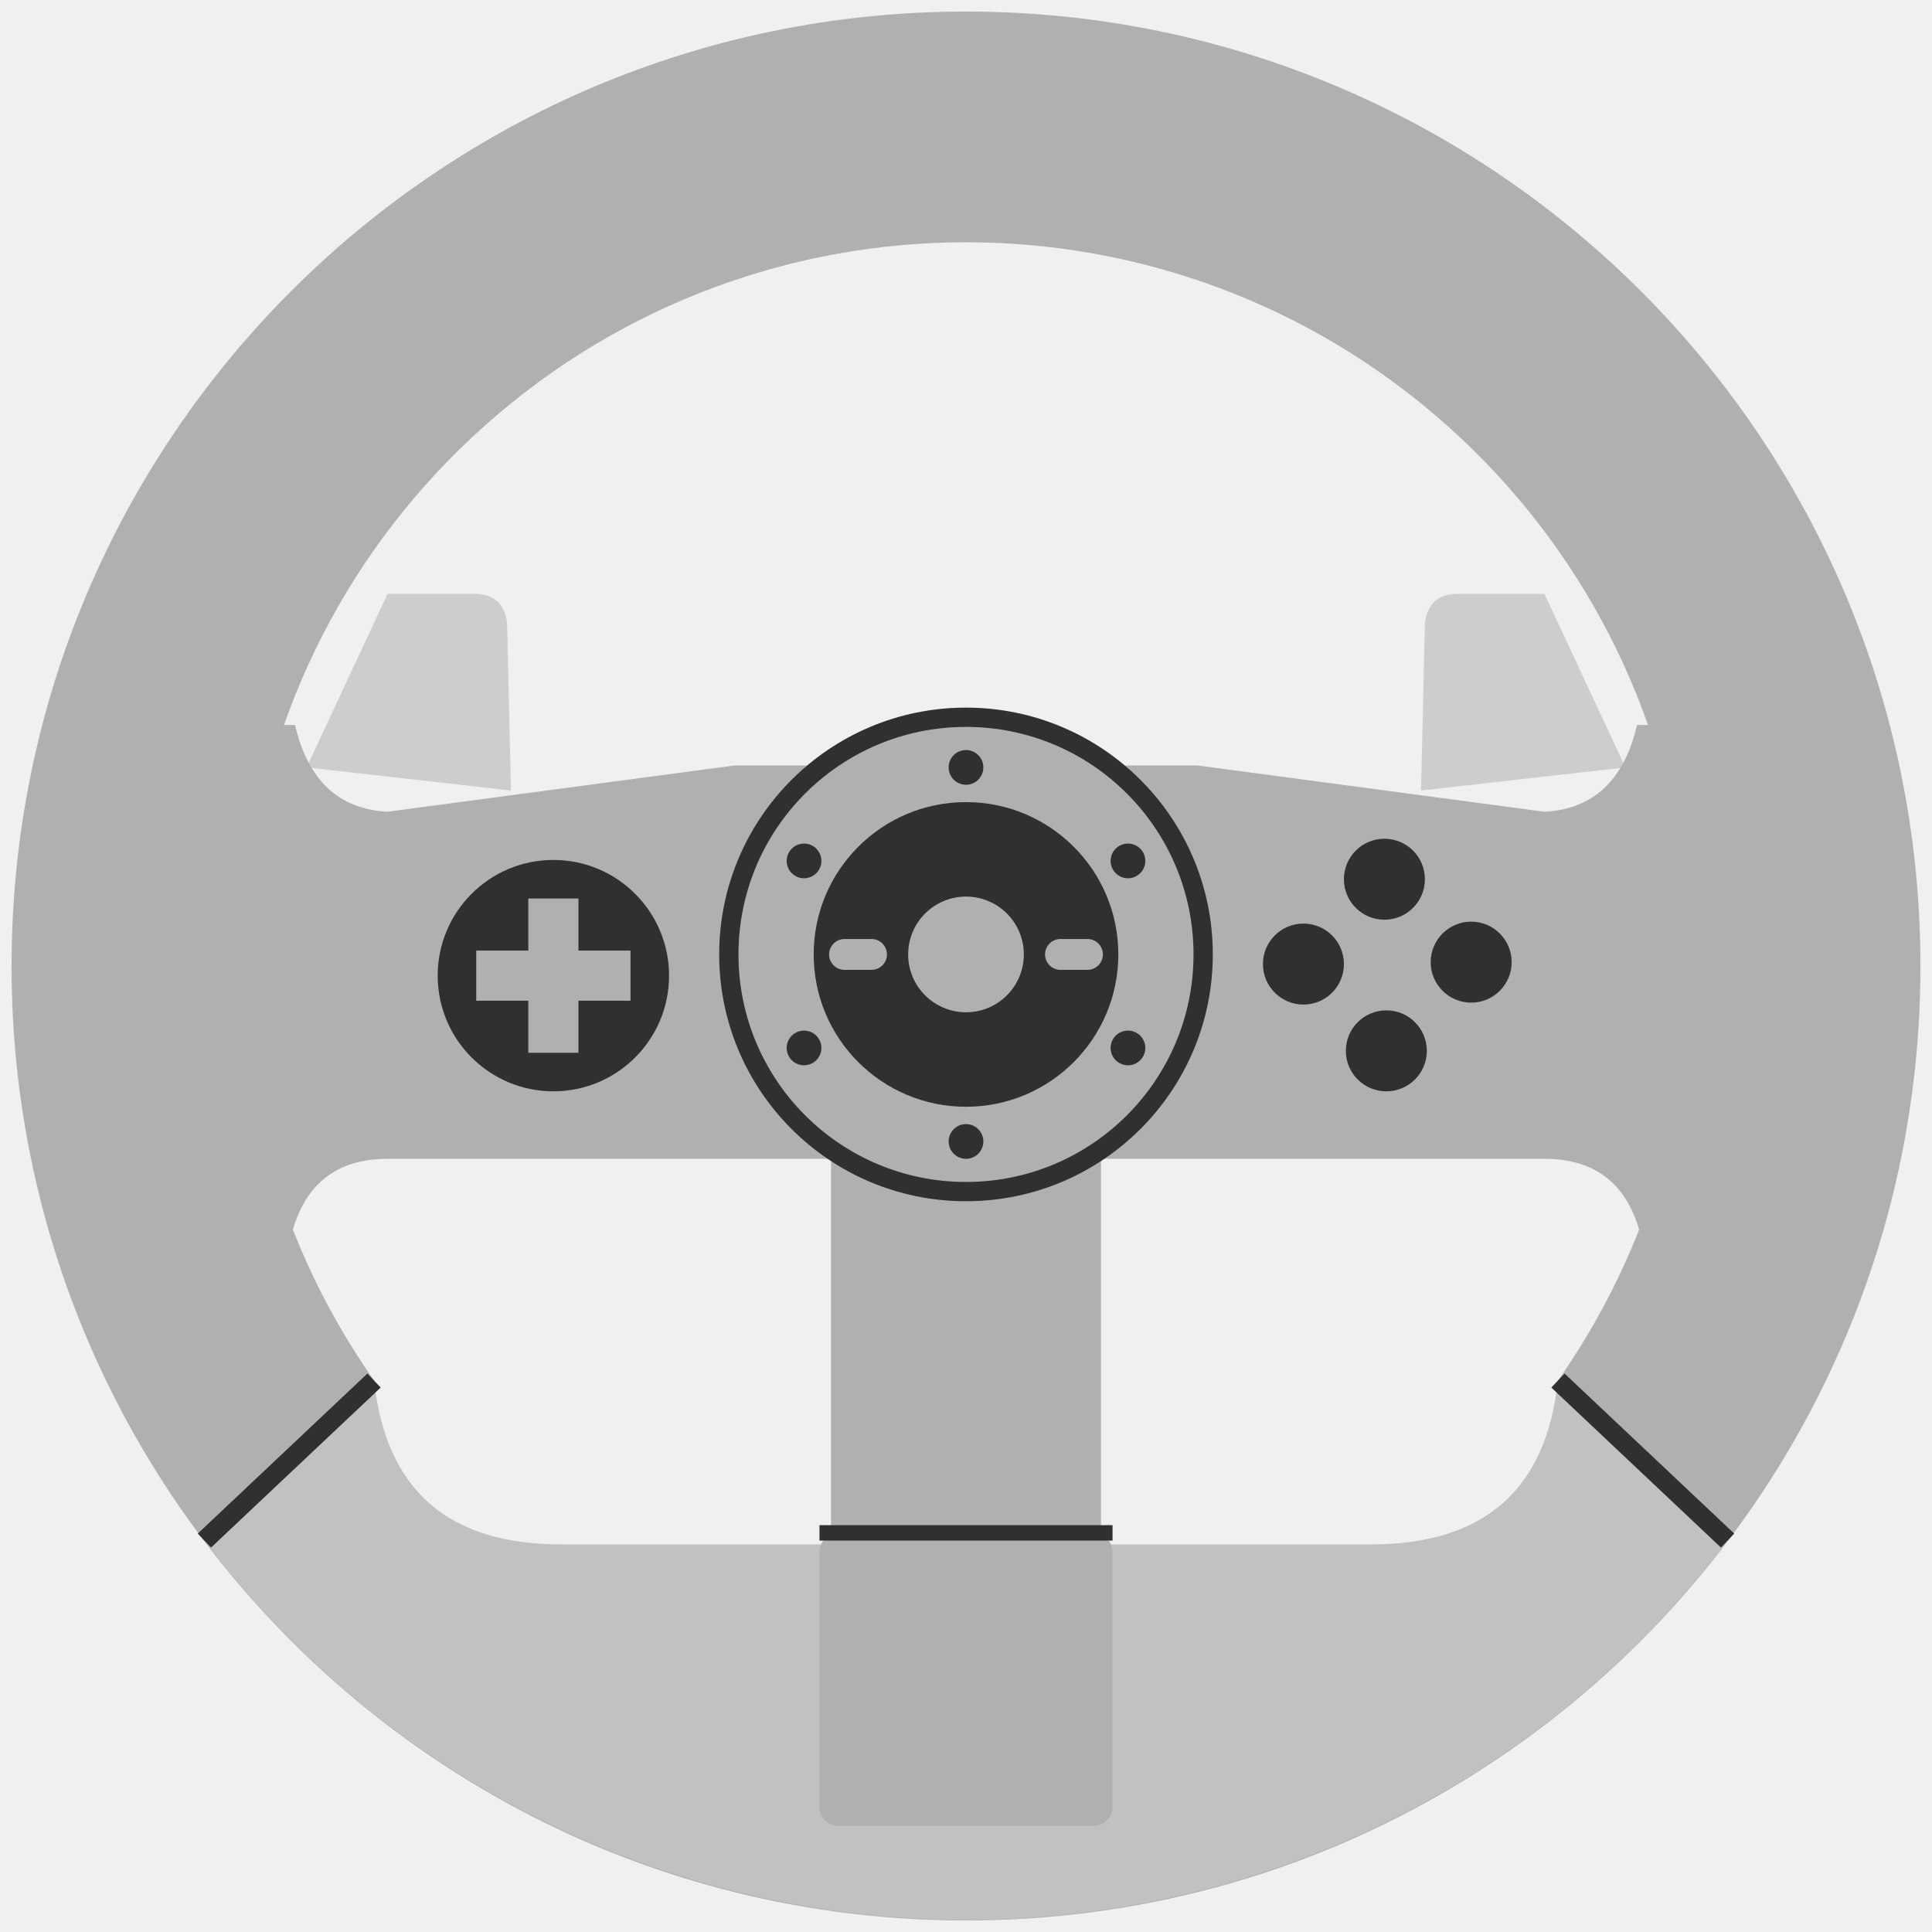
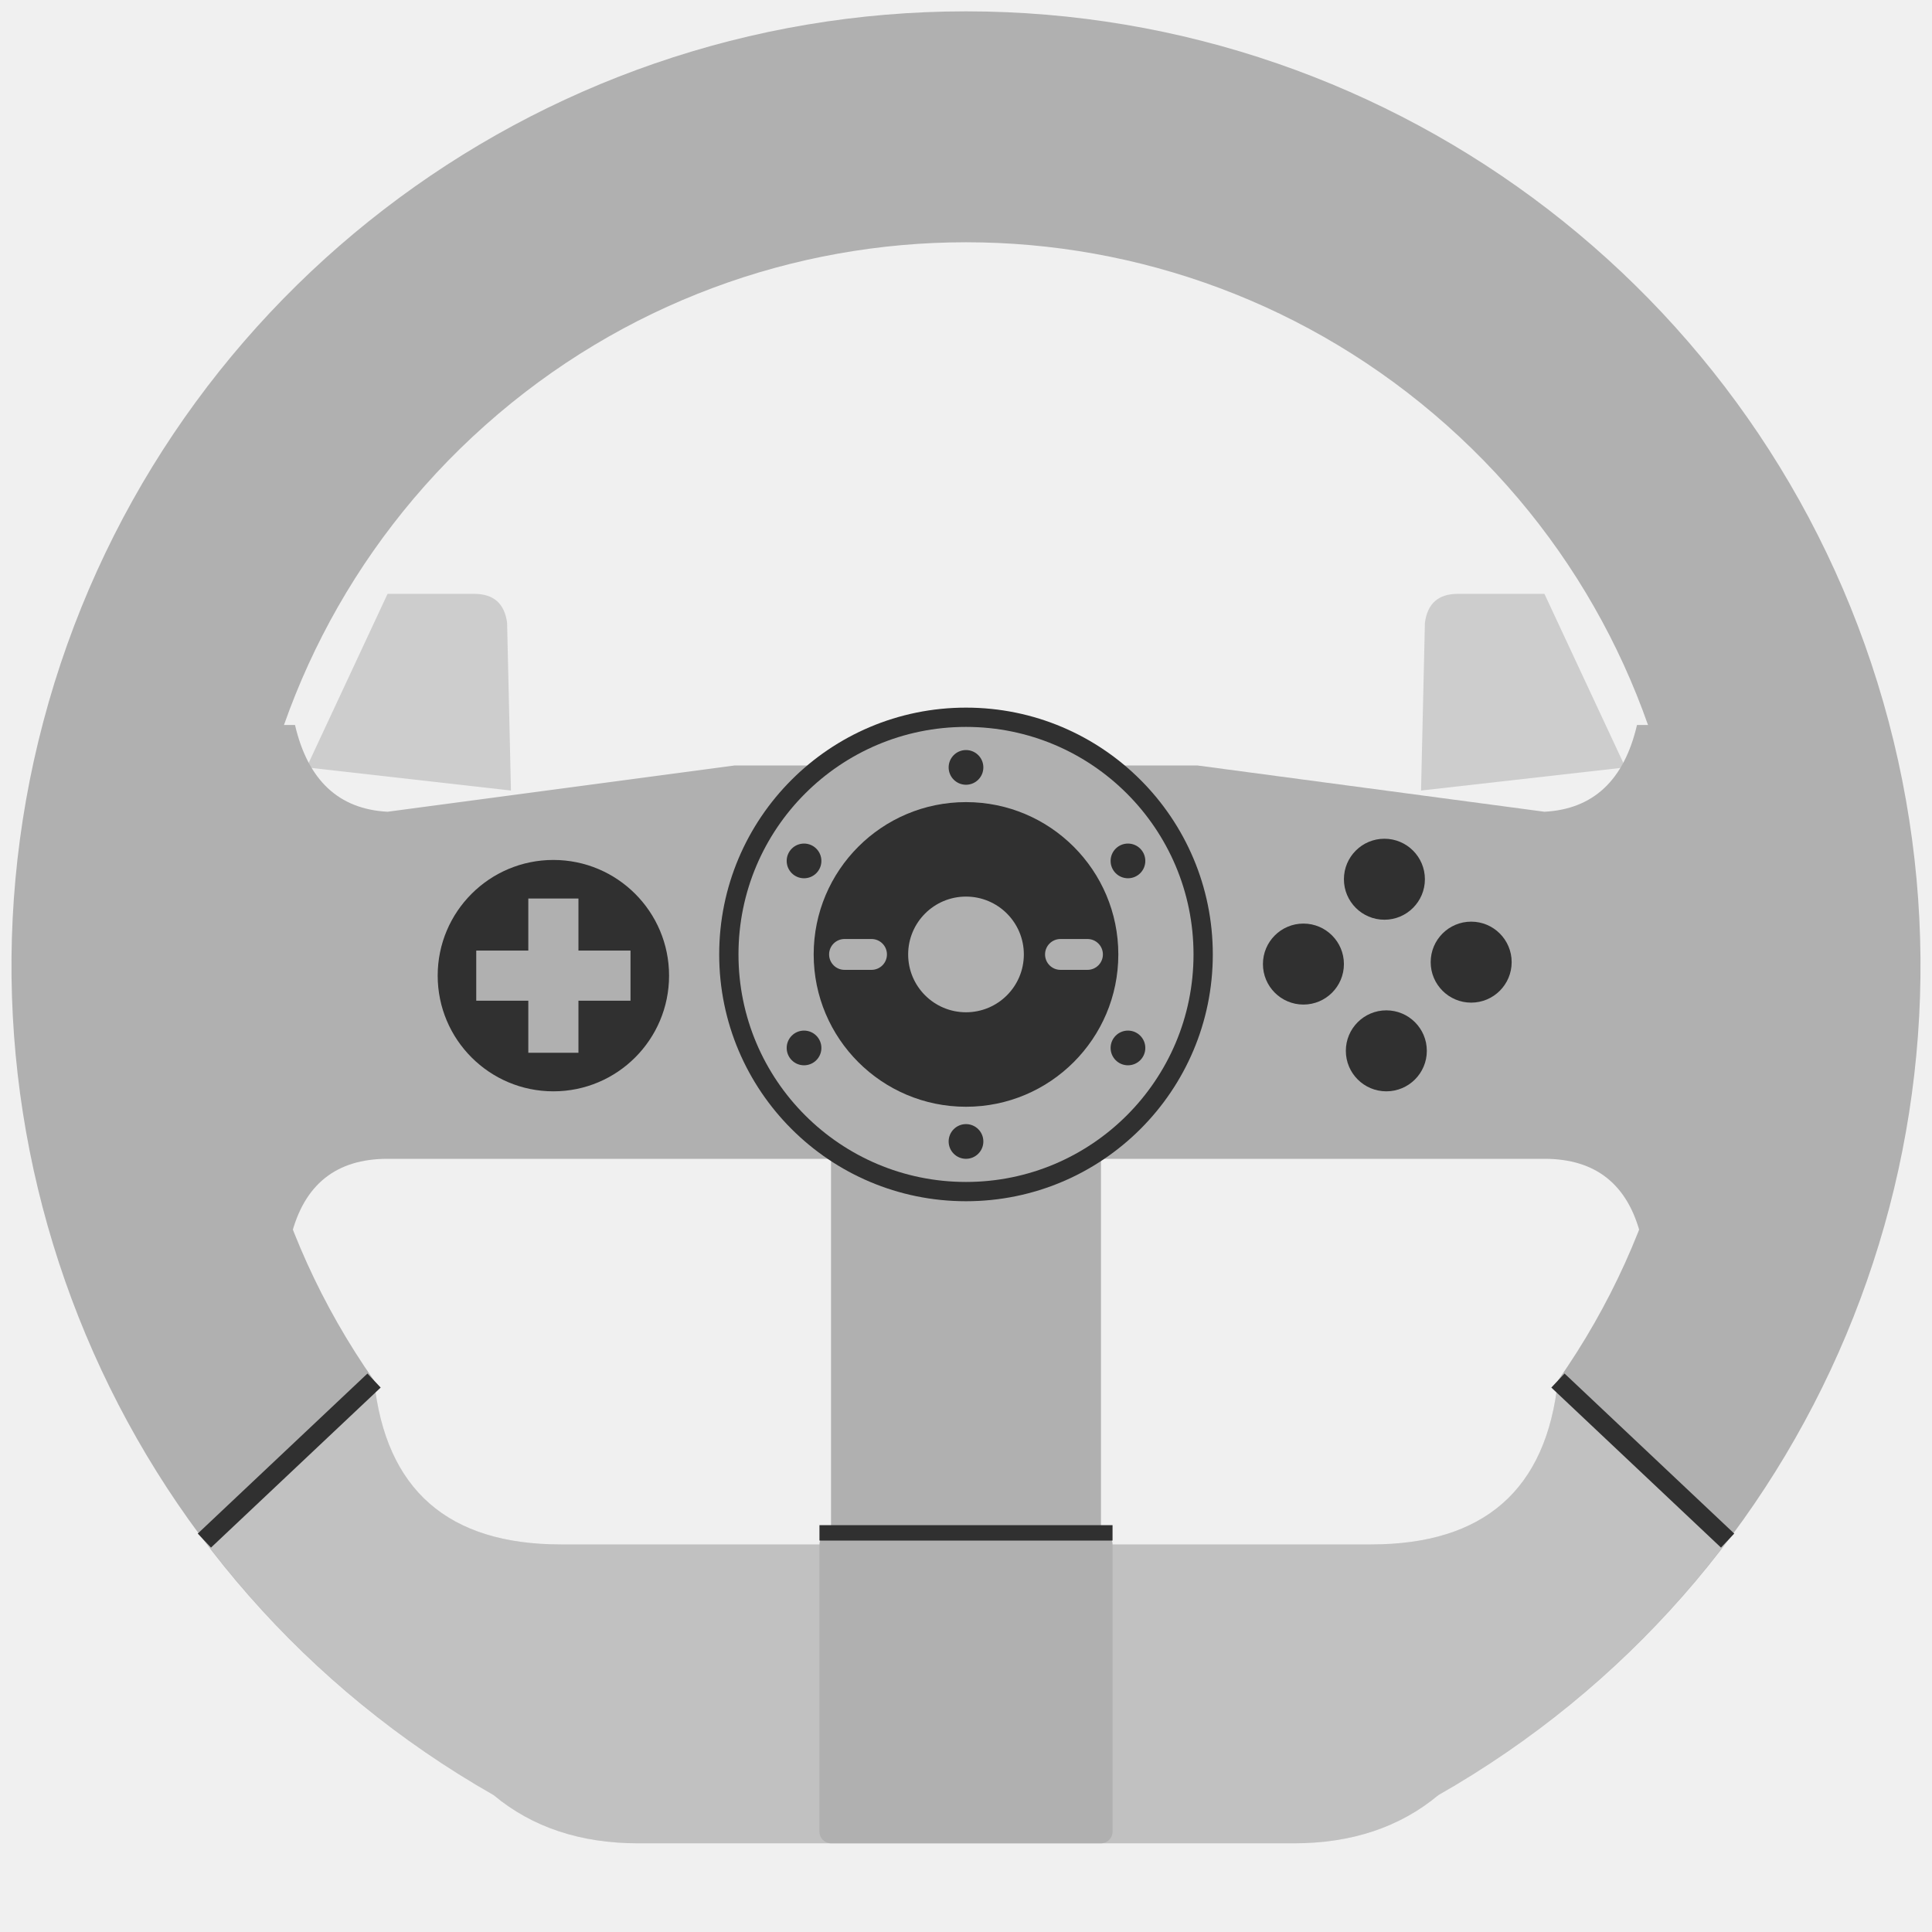
<svg xmlns="http://www.w3.org/2000/svg" viewBox="-501 -501 1002 1002">
  <path d="M236,-91 L238,-178 Q240,-193 255,-193 L300,-193 L342,-103 Z" fill="#b0b0b0" fill-opacity="0.55" />
  <path d="M-236,-91 L-238,-178 Q-240,-193 -255,-193 L-300,-193 L-342,-103 Z" fill="#b0b0b0" fill-opacity="0.55" />
-   <path fill-rule="evenodd" fill="#b0b0b0" d="M-495,0 A495,495 0 1,1 495,0 A495,495 0 1,1 -495,0 Z M-307,215 A375,375 0 1,1 307,215 Q298,300 210,300 L-210,300 Q-298,300 -307,215 Z" />
-   <path d="M-307,215 L-395,298 A495,495 0 0,0 395,298 L307,215 Q298,300 210,300 L-210,300 Q-298,300 -307,215 Z" fill="#ffffff" fill-opacity="0.22" />
+   <path fill-rule="evenodd" fill="#b0b0b0" d="M-245,430 A495,495 0 1,1 245,430 Q215,455 170,455 L-170,455 Q-215,455 -245,430 Z M-307,215 A375,375 0 1,1 307,215 Q298,300 210,300 L-210,300 Q-298,300 -307,215 Z" />
+   <path d="M-307,215 L-395,298 A495,495 0 0,0 -245,430 Q-215,455 -170,455 L170,455 Q215,455 245,430 A495,495 0 0,0 395,298 L307,215 Q298,300 210,300 L-210,300 Q-298,300 -307,215 Z" fill="#ffffff" fill-opacity="0.22" />
  <line x1="-307" y1="215" x2="-395" y2="298" stroke="#303030" stroke-width="10" />
  <line x1="307" y1="215" x2="395" y2="298" stroke="#303030" stroke-width="10" />
  <rect x="-70" y="60" width="140" height="240" fill="#b0b0b0" />
-   <rect x="-76" y="294" width="152" height="152" rx="10" fill="#b0b0b0" />
+   <rect x="-76" y="294" width="152" height="161" rx="6" fill="#b0b0b0" />
  <line x1="-76" y1="294" x2="76" y2="294" stroke="#303030" stroke-width="8" />
  <path d="M-400,-125 L-348,-125 Q-338,-82 -300,-80 L-120,-104 L120,-104 L300,-80 Q338,-82 348,-125 L400,-125 L400,140 L350,140 Q340,100 300,100 L-300,100 Q-340,100 -350,140 L-400,140 Z" fill="#b0b0b0" />
  <circle cx="0" cy="-6" r="128" fill="#303030" />
  <circle cx="0" cy="-6" r="118" fill="#b0b0b0" />
  <circle cx="0" cy="-6" r="79" fill="#303030" />
  <circle cx="0" cy="-6" r="30" fill="#b0b0b0" />
  <circle cx="0.0" cy="-103.0" r="9" fill="#303030" />
  <circle cx="-84.0" cy="-54.5" r="9" fill="#303030" />
  <circle cx="-84.0" cy="42.5" r="9" fill="#303030" />
  <circle cx="-0.0" cy="91.0" r="9" fill="#303030" />
  <circle cx="84.0" cy="42.5" r="9" fill="#303030" />
  <circle cx="84.0" cy="-54.5" r="9" fill="#303030" />
  <rect x="-71" y="-14" width="30" height="16" rx="8" fill="#b0b0b0" />
  <rect x="41" y="-14" width="30" height="16" rx="8" fill="#b0b0b0" />
  <circle cx="-214" cy="5" r="60" fill="#303030" />
  <path d="M-227,-35h26v27h27v26h-27v27h-26v-27h-27v-26h27z" fill="#b0b0b0" />
  <circle cx="217" cy="-45" r="21" fill="#303030" />
  <circle cx="175" cy="-1" r="21" fill="#303030" />
  <circle cx="262" cy="-2" r="21" fill="#303030" />
  <circle cx="218" cy="44" r="21" fill="#303030" />
</svg>
